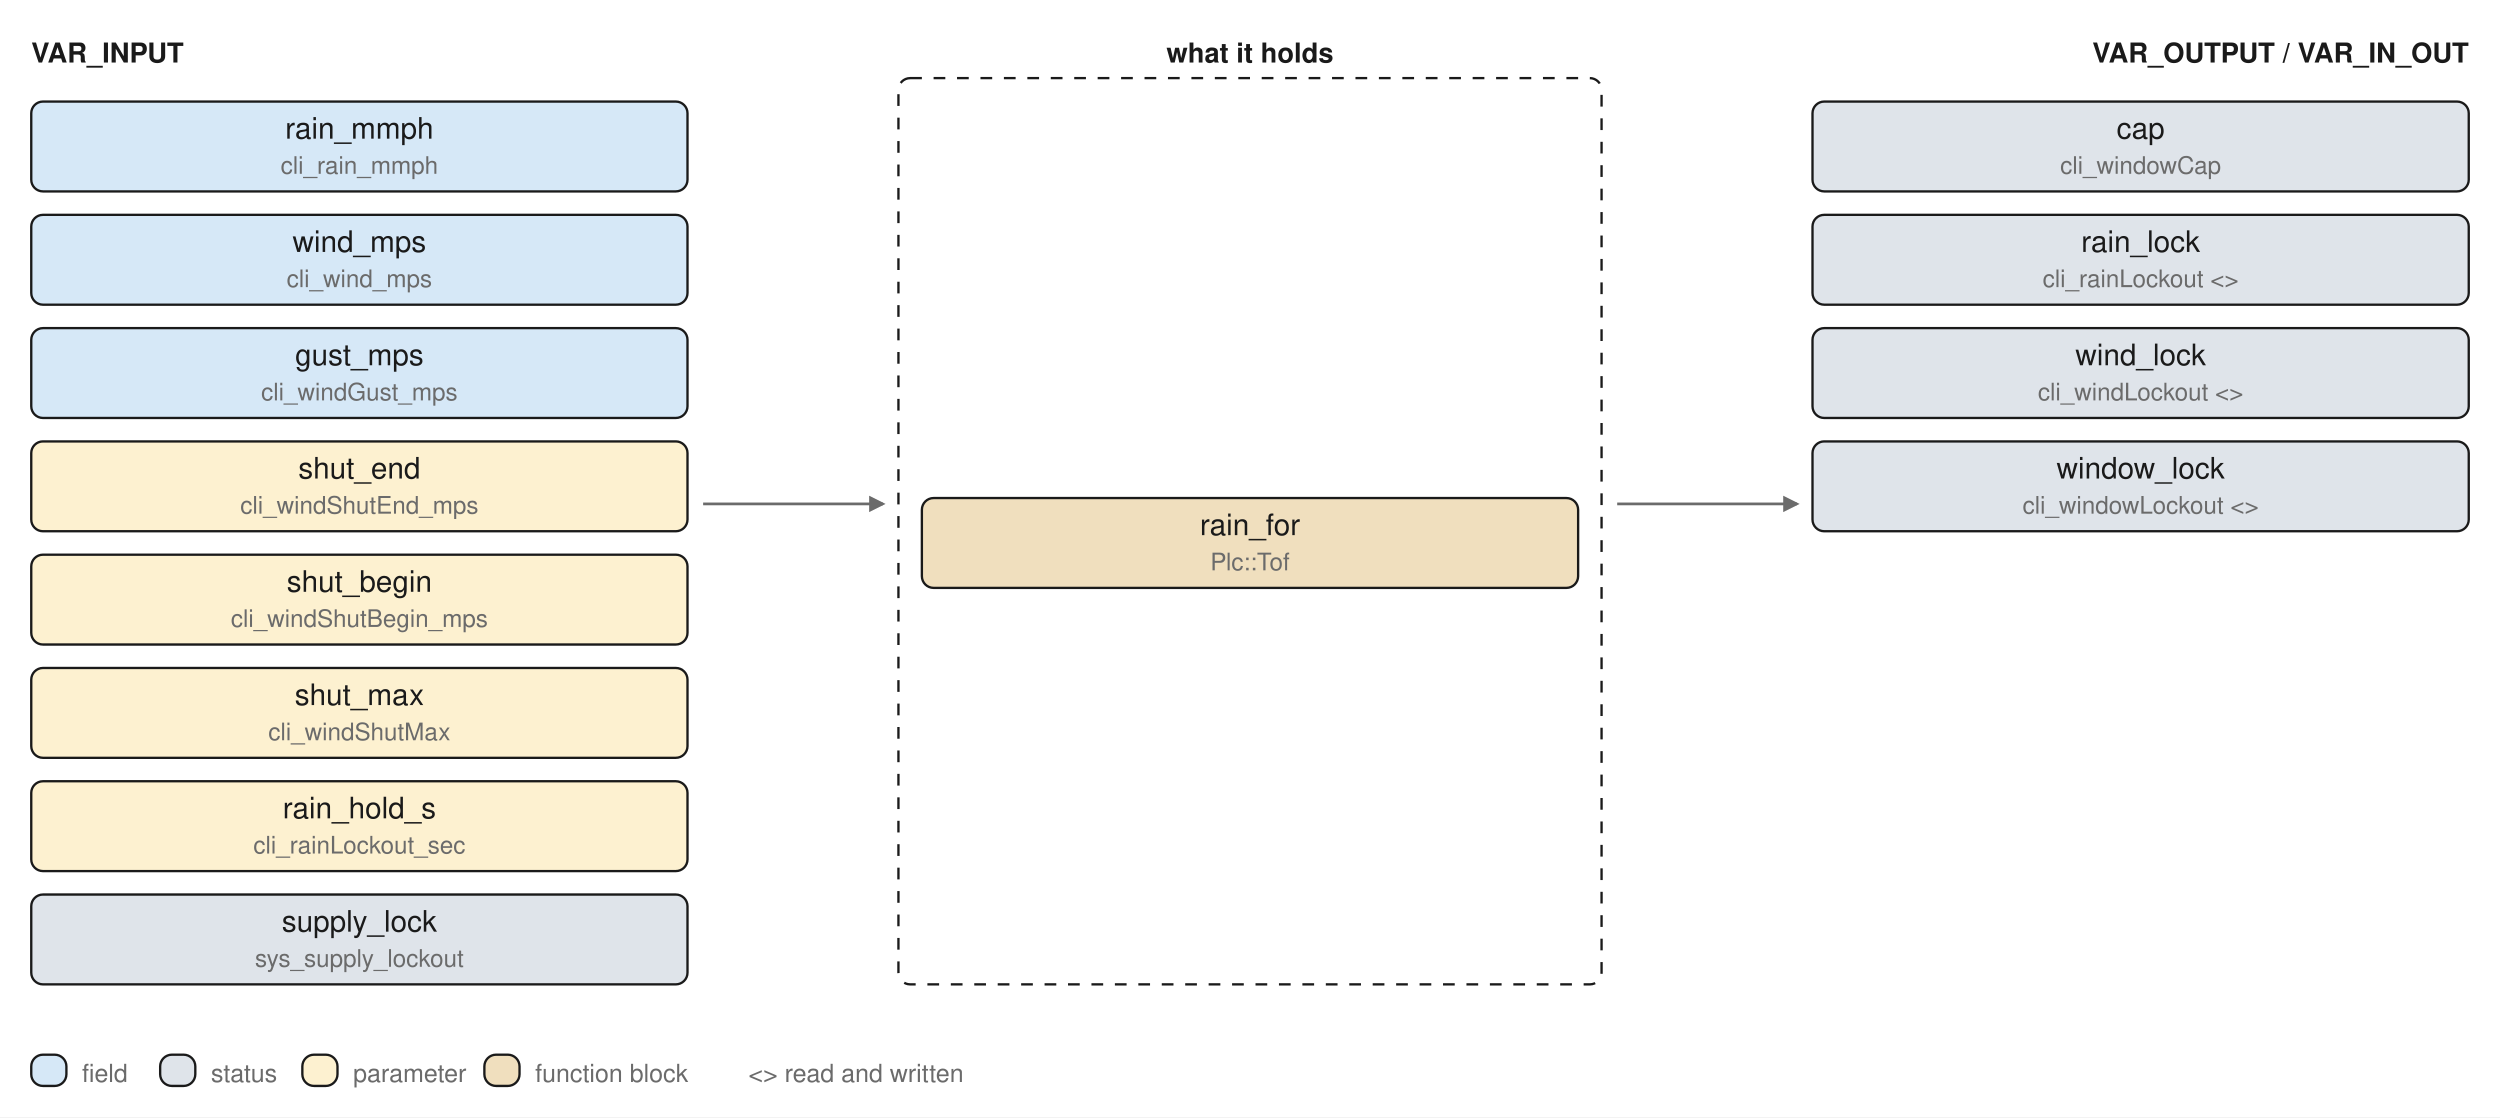
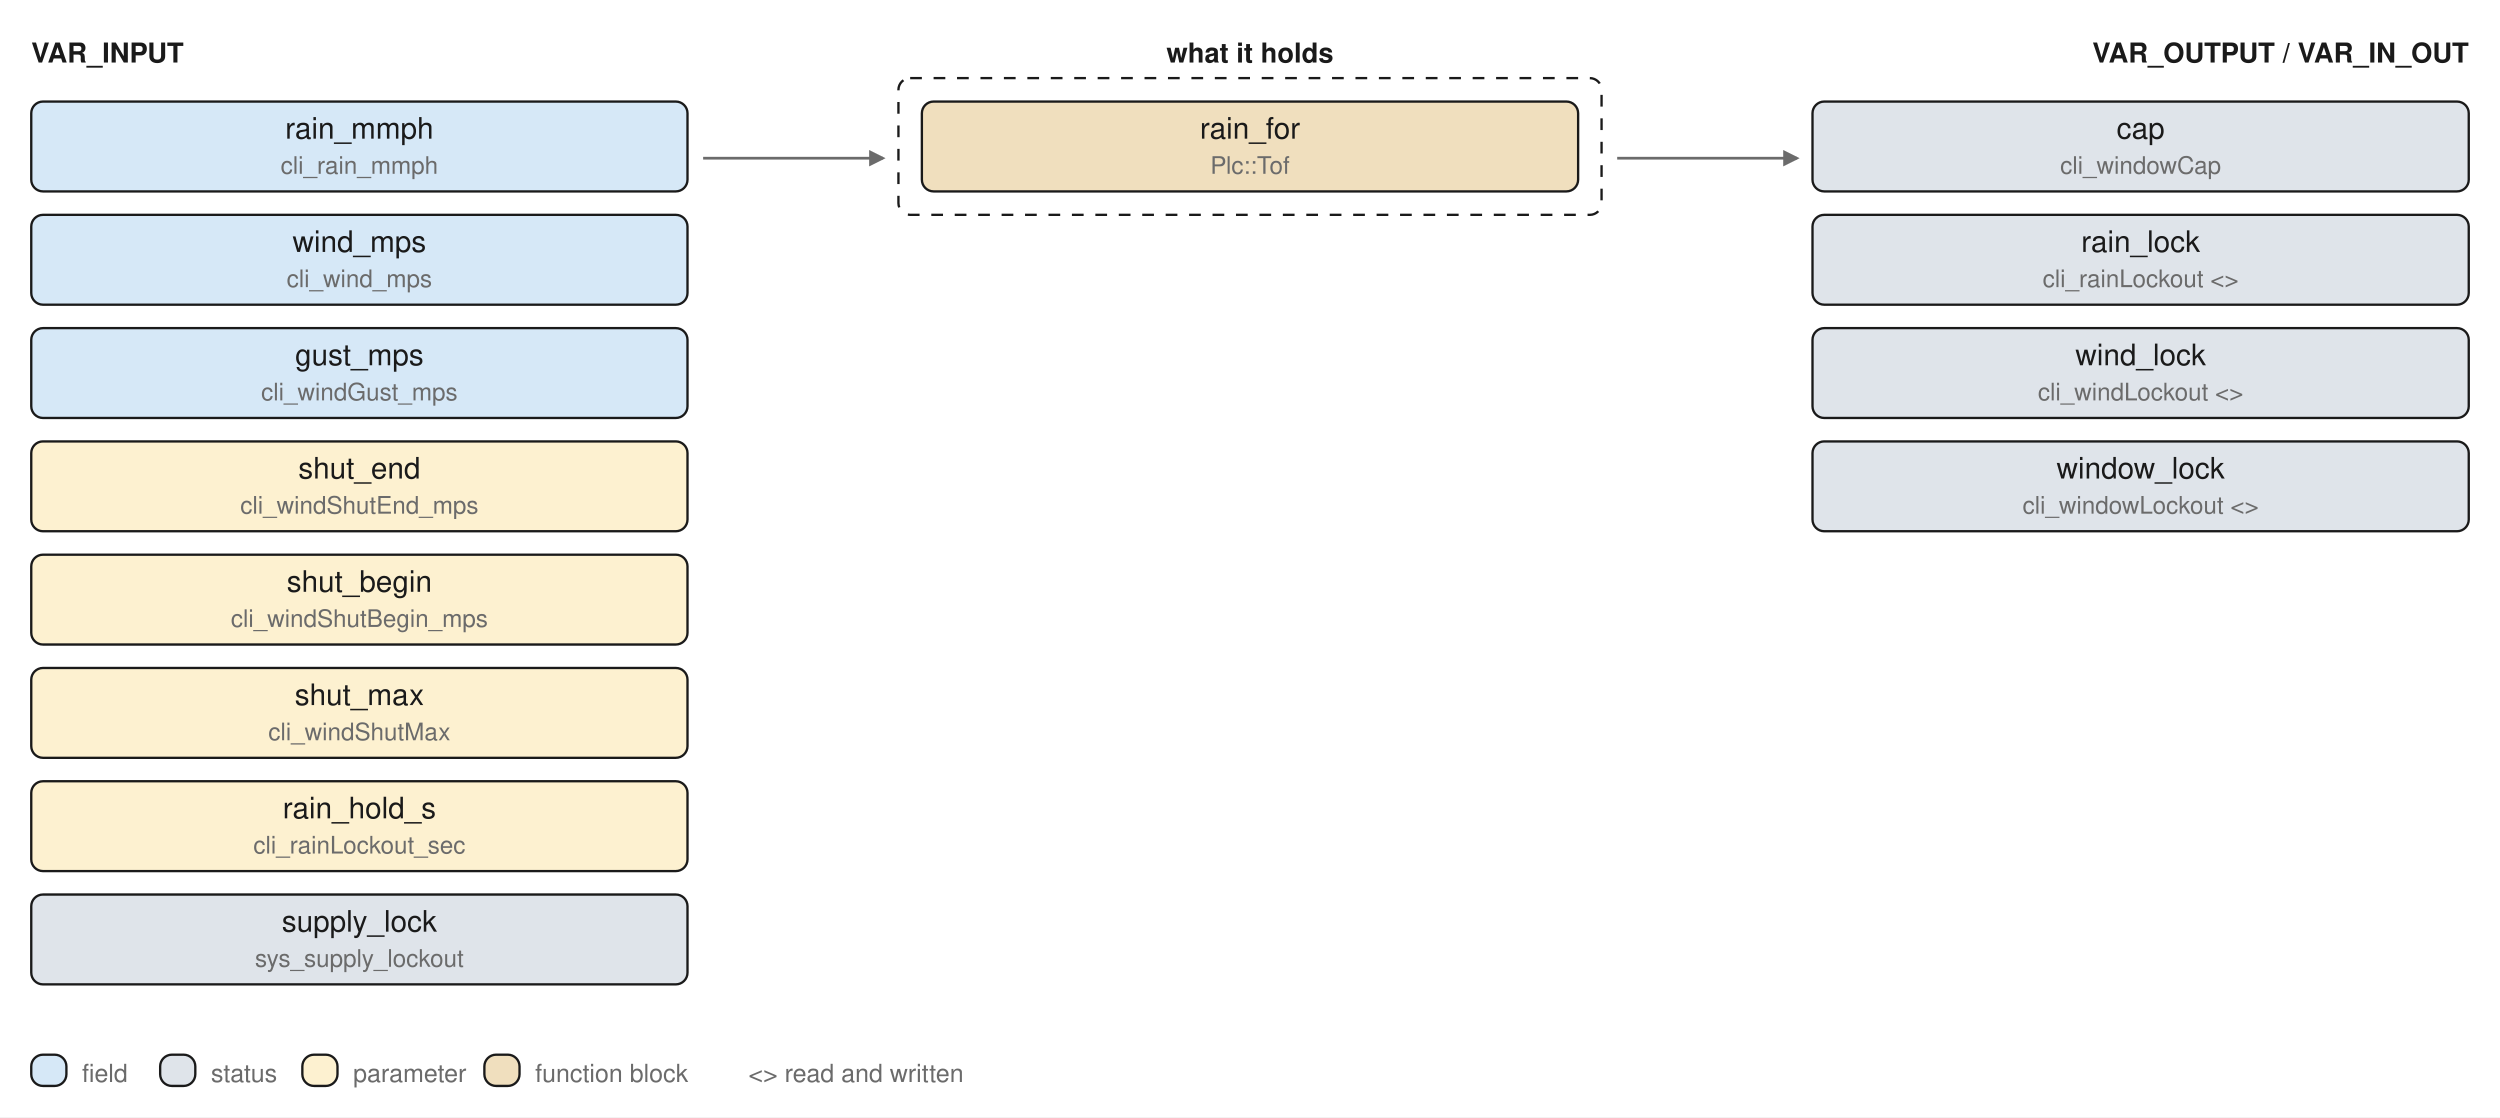
- <svg xmlns="http://www.w3.org/2000/svg" width="640" height="286" viewBox="0 0 640 286" style="max-width:100%;height:auto" content="&lt;mxfile host=&quot;app.diagrams.net&quot; type=&quot;device&quot;&gt;&lt;diagram id=&quot;roof_lockout&quot; name=&quot;roof_lockout&quot;&gt;&lt;mxGraphModel dx=&quot;640&quot; dy=&quot;286&quot; grid=&quot;0&quot; gridSize=&quot;10&quot; guides=&quot;1&quot; tooltips=&quot;1&quot; connect=&quot;1&quot; arrows=&quot;1&quot; fold=&quot;1&quot; page=&quot;1&quot; pageScale=&quot;1&quot; pageWidth=&quot;640&quot; pageHeight=&quot;286&quot; math=&quot;0&quot; shadow=&quot;0&quot;&gt;&lt;root&gt;&lt;mxCell id=&quot;0&quot;/&gt;&lt;mxCell id=&quot;1&quot; parent=&quot;0&quot;/&gt;&lt;mxCell id=&quot;n2&quot; value=&quot;VAR_INPUT&quot; style=&quot;text;html=1;fontSize=7;fontColor=#1a1a1a;align=left;fontStyle=1&quot; vertex=&quot;1&quot; parent=&quot;1&quot;&gt;&lt;mxGeometry x=&quot;8&quot; y=&quot;9&quot; width=&quot;45&quot; height=&quot;11&quot; as=&quot;geometry&quot;/&gt;&lt;/mxCell&gt;&lt;mxCell id=&quot;n3&quot; value=&quot;what it holds&quot; style=&quot;text;html=1;fontSize=7;fontColor=#1a1a1a;align=center;fontStyle=1&quot; vertex=&quot;1&quot; parent=&quot;1&quot;&gt;&lt;mxGeometry x=&quot;320.0&quot; y=&quot;9&quot; width=&quot;65&quot; height=&quot;11&quot; as=&quot;geometry&quot;/&gt;&lt;/mxCell&gt;&lt;mxCell id=&quot;n4&quot; value=&quot;VAR_OUTPUT / VAR_IN_OUT&quot; style=&quot;text;html=1;fontSize=7;fontColor=#1a1a1a;align=left;fontStyle=1&quot; vertex=&quot;1&quot; parent=&quot;1&quot;&gt;&lt;mxGeometry x=&quot;632&quot; y=&quot;9&quot; width=&quot;115&quot; height=&quot;11&quot; as=&quot;geometry&quot;/&gt;&lt;/mxCell&gt;&lt;mxCell id=&quot;n5&quot; value=&quot;rain_mmph&quot; style=&quot;rounded=1;fillColor=#d6e8f7;strokeColor=#1a1a1a;whiteSpace=wrap;html=1;fontSize=8&quot; vertex=&quot;1&quot; parent=&quot;1&quot;&gt;&lt;mxGeometry x=&quot;8&quot; y=&quot;26&quot; width=&quot;168&quot; height=&quot;23&quot; as=&quot;geometry&quot;/&gt;&lt;/mxCell&gt;&lt;mxCell id=&quot;n6&quot; value=&quot;wind_mps&quot; style=&quot;rounded=1;fillColor=#d6e8f7;strokeColor=#1a1a1a;whiteSpace=wrap;html=1;fontSize=8&quot; vertex=&quot;1&quot; parent=&quot;1&quot;&gt;&lt;mxGeometry x=&quot;8&quot; y=&quot;55&quot; width=&quot;168&quot; height=&quot;23&quot; as=&quot;geometry&quot;/&gt;&lt;/mxCell&gt;&lt;mxCell id=&quot;n7&quot; value=&quot;gust_mps&quot; style=&quot;rounded=1;fillColor=#d6e8f7;strokeColor=#1a1a1a;whiteSpace=wrap;html=1;fontSize=8&quot; vertex=&quot;1&quot; parent=&quot;1&quot;&gt;&lt;mxGeometry x=&quot;8&quot; y=&quot;84&quot; width=&quot;168&quot; height=&quot;23&quot; as=&quot;geometry&quot;/&gt;&lt;/mxCell&gt;&lt;mxCell id=&quot;n8&quot; value=&quot;shut_end&quot; style=&quot;rounded=1;fillColor=#fdf1d0;strokeColor=#1a1a1a;whiteSpace=wrap;html=1;fontSize=8&quot; vertex=&quot;1&quot; parent=&quot;1&quot;&gt;&lt;mxGeometry x=&quot;8&quot; y=&quot;113&quot; width=&quot;168&quot; height=&quot;23&quot; as=&quot;geometry&quot;/&gt;&lt;/mxCell&gt;&lt;mxCell id=&quot;n9&quot; value=&quot;shut_begin&quot; style=&quot;rounded=1;fillColor=#fdf1d0;strokeColor=#1a1a1a;whiteSpace=wrap;html=1;fontSize=8&quot; vertex=&quot;1&quot; parent=&quot;1&quot;&gt;&lt;mxGeometry x=&quot;8&quot; y=&quot;142&quot; width=&quot;168&quot; height=&quot;23&quot; as=&quot;geometry&quot;/&gt;&lt;/mxCell&gt;&lt;mxCell id=&quot;n10&quot; value=&quot;shut_max&quot; style=&quot;rounded=1;fillColor=#fdf1d0;strokeColor=#1a1a1a;whiteSpace=wrap;html=1;fontSize=8&quot; vertex=&quot;1&quot; parent=&quot;1&quot;&gt;&lt;mxGeometry x=&quot;8&quot; y=&quot;171&quot; width=&quot;168&quot; height=&quot;23&quot; as=&quot;geometry&quot;/&gt;&lt;/mxCell&gt;&lt;mxCell id=&quot;n11&quot; value=&quot;rain_hold_s&quot; style=&quot;rounded=1;fillColor=#fdf1d0;strokeColor=#1a1a1a;whiteSpace=wrap;html=1;fontSize=8&quot; vertex=&quot;1&quot; parent=&quot;1&quot;&gt;&lt;mxGeometry x=&quot;8&quot; y=&quot;200&quot; width=&quot;168&quot; height=&quot;23&quot; as=&quot;geometry&quot;/&gt;&lt;/mxCell&gt;&lt;mxCell id=&quot;n12&quot; value=&quot;supply_lock&quot; style=&quot;rounded=1;fillColor=#dfe4ea;strokeColor=#1a1a1a;whiteSpace=wrap;html=1;fontSize=8&quot; vertex=&quot;1&quot; parent=&quot;1&quot;&gt;&lt;mxGeometry x=&quot;8&quot; y=&quot;229&quot; width=&quot;168&quot; height=&quot;23&quot; as=&quot;geometry&quot;/&gt;&lt;/mxCell&gt;&lt;mxCell id=&quot;n13&quot; value=&quot;cap&quot; style=&quot;rounded=1;fillColor=#dfe4ea;strokeColor=#1a1a1a;whiteSpace=wrap;html=1;fontSize=8&quot; vertex=&quot;1&quot; parent=&quot;1&quot;&gt;&lt;mxGeometry x=&quot;464&quot; y=&quot;26&quot; width=&quot;168&quot; height=&quot;23&quot; as=&quot;geometry&quot;/&gt;&lt;/mxCell&gt;&lt;mxCell id=&quot;n14&quot; value=&quot;rain_lock&quot; style=&quot;rounded=1;fillColor=#dfe4ea;strokeColor=#1a1a1a;whiteSpace=wrap;html=1;fontSize=8&quot; vertex=&quot;1&quot; parent=&quot;1&quot;&gt;&lt;mxGeometry x=&quot;464&quot; y=&quot;55&quot; width=&quot;168&quot; height=&quot;23&quot; as=&quot;geometry&quot;/&gt;&lt;/mxCell&gt;&lt;mxCell id=&quot;n15&quot; value=&quot;wind_lock&quot; style=&quot;rounded=1;fillColor=#dfe4ea;strokeColor=#1a1a1a;whiteSpace=wrap;html=1;fontSize=8&quot; vertex=&quot;1&quot; parent=&quot;1&quot;&gt;&lt;mxGeometry x=&quot;464&quot; y=&quot;84&quot; width=&quot;168&quot; height=&quot;23&quot; as=&quot;geometry&quot;/&gt;&lt;/mxCell&gt;&lt;mxCell id=&quot;n16&quot; value=&quot;window_lock&quot; style=&quot;rounded=1;fillColor=#dfe4ea;strokeColor=#1a1a1a;whiteSpace=wrap;html=1;fontSize=8&quot; vertex=&quot;1&quot; parent=&quot;1&quot;&gt;&lt;mxGeometry x=&quot;464&quot; y=&quot;113&quot; width=&quot;168&quot; height=&quot;23&quot; as=&quot;geometry&quot;/&gt;&lt;/mxCell&gt;&lt;mxCell id=&quot;n17&quot; value=&quot;&quot; style=&quot;rounded=1;fillColor=#ffffff;strokeColor=#1a1a1a;whiteSpace=wrap;html=1;fontSize=8;dashed=1&quot; vertex=&quot;1&quot; parent=&quot;1&quot;&gt;&lt;mxGeometry x=&quot;230&quot; y=&quot;20&quot; width=&quot;180&quot; height=&quot;232&quot; as=&quot;geometry&quot;/&gt;&lt;/mxCell&gt;&lt;mxCell id=&quot;n18&quot; value=&quot;rain_for&quot; style=&quot;rounded=1;fillColor=#f0dfbe;strokeColor=#1a1a1a;whiteSpace=wrap;html=1;fontSize=8&quot; vertex=&quot;1&quot; parent=&quot;1&quot;&gt;&lt;mxGeometry x=&quot;236&quot; y=&quot;127.5&quot; width=&quot;168&quot; height=&quot;23&quot; as=&quot;geometry&quot;/&gt;&lt;/mxCell&gt;&lt;mxCell id=&quot;e19&quot; value=&quot;&quot; style=&quot;edgeStyle=none;html=1;strokeColor=#6b6b6b;endArrow=block&quot; edge=&quot;1&quot; parent=&quot;1&quot;&gt;&lt;mxGeometry relative=&quot;1&quot; as=&quot;geometry&quot;&gt;&lt;mxPoint x=&quot;180&quot; y=&quot;129.0&quot; as=&quot;sourcePoint&quot;/&gt;&lt;mxPoint x=&quot;226&quot; y=&quot;129.0&quot; as=&quot;targetPoint&quot;/&gt;&lt;/mxGeometry&gt;&lt;/mxCell&gt;&lt;mxCell id=&quot;e20&quot; value=&quot;&quot; style=&quot;edgeStyle=none;html=1;strokeColor=#6b6b6b;endArrow=block&quot; edge=&quot;1&quot; parent=&quot;1&quot;&gt;&lt;mxGeometry relative=&quot;1&quot; as=&quot;geometry&quot;&gt;&lt;mxPoint x=&quot;414&quot; y=&quot;129.0&quot; as=&quot;sourcePoint&quot;/&gt;&lt;mxPoint x=&quot;460&quot; y=&quot;129.0&quot; as=&quot;targetPoint&quot;/&gt;&lt;/mxGeometry&gt;&lt;/mxCell&gt;&lt;mxCell id=&quot;n21&quot; value=&quot;&quot; style=&quot;rounded=1;fillColor=#d6e8f7;strokeColor=#1a1a1a;whiteSpace=wrap;html=1;fontSize=8&quot; vertex=&quot;1&quot; parent=&quot;1&quot;&gt;&lt;mxGeometry x=&quot;8&quot; y=&quot;270&quot; width=&quot;9&quot; height=&quot;8&quot; as=&quot;geometry&quot;/&gt;&lt;/mxCell&gt;&lt;mxCell id=&quot;n22&quot; value=&quot;field&quot; style=&quot;text;html=1;fontSize=6;fontColor=#6b6b6b;align=left&quot; vertex=&quot;1&quot; parent=&quot;1&quot;&gt;&lt;mxGeometry x=&quot;21&quot; y=&quot;270.6&quot; width=&quot;40&quot; height=&quot;10.4&quot; as=&quot;geometry&quot;/&gt;&lt;/mxCell&gt;&lt;mxCell id=&quot;n23&quot; value=&quot;&quot; style=&quot;rounded=1;fillColor=#dfe4ea;strokeColor=#1a1a1a;whiteSpace=wrap;html=1;fontSize=8&quot; vertex=&quot;1&quot; parent=&quot;1&quot;&gt;&lt;mxGeometry x=&quot;41.0&quot; y=&quot;270&quot; width=&quot;9&quot; height=&quot;8&quot; as=&quot;geometry&quot;/&gt;&lt;/mxCell&gt;&lt;mxCell id=&quot;n24&quot; value=&quot;status&quot; style=&quot;text;html=1;fontSize=6;fontColor=#6b6b6b;align=left&quot; vertex=&quot;1&quot; parent=&quot;1&quot;&gt;&lt;mxGeometry x=&quot;54.0&quot; y=&quot;270.6&quot; width=&quot;40&quot; height=&quot;10.4&quot; as=&quot;geometry&quot;/&gt;&lt;/mxCell&gt;&lt;mxCell id=&quot;n25&quot; value=&quot;&quot; style=&quot;rounded=1;fillColor=#fdf1d0;strokeColor=#1a1a1a;whiteSpace=wrap;html=1;fontSize=8&quot; vertex=&quot;1&quot; parent=&quot;1&quot;&gt;&lt;mxGeometry x=&quot;77.4&quot; y=&quot;270&quot; width=&quot;9&quot; height=&quot;8&quot; as=&quot;geometry&quot;/&gt;&lt;/mxCell&gt;&lt;mxCell id=&quot;n26&quot; value=&quot;parameter&quot; style=&quot;text;html=1;fontSize=6;fontColor=#6b6b6b;align=left&quot; vertex=&quot;1&quot; parent=&quot;1&quot;&gt;&lt;mxGeometry x=&quot;90.4&quot; y=&quot;270.6&quot; width=&quot;45&quot; height=&quot;10.4&quot; as=&quot;geometry&quot;/&gt;&lt;/mxCell&gt;&lt;mxCell id=&quot;n27&quot; value=&quot;&quot; style=&quot;rounded=1;fillColor=#f0dfbe;strokeColor=#1a1a1a;whiteSpace=wrap;html=1;fontSize=8&quot; vertex=&quot;1&quot; parent=&quot;1&quot;&gt;&lt;mxGeometry x=&quot;124.0&quot; y=&quot;270&quot; width=&quot;9&quot; height=&quot;8&quot; as=&quot;geometry&quot;/&gt;&lt;/mxCell&gt;&lt;mxCell id=&quot;n28&quot; value=&quot;function block&quot; style=&quot;text;html=1;fontSize=6;fontColor=#6b6b6b;align=left&quot; vertex=&quot;1&quot; parent=&quot;1&quot;&gt;&lt;mxGeometry x=&quot;137.0&quot; y=&quot;270.6&quot; width=&quot;70&quot; height=&quot;10.4&quot; as=&quot;geometry&quot;/&gt;&lt;/mxCell&gt;&lt;mxCell id=&quot;n29&quot; value=&quot;&amp;lt;&amp;gt; read and written&quot; style=&quot;text;html=1;fontSize=6;fontColor=#6b6b6b;align=left&quot; vertex=&quot;1&quot; parent=&quot;1&quot;&gt;&lt;mxGeometry x=&quot;191.6&quot; y=&quot;270.6&quot; width=&quot;95&quot; height=&quot;10.4&quot; as=&quot;geometry&quot;/&gt;&lt;/mxCell&gt;&lt;/root&gt;&lt;/mxGraphModel&gt;&lt;/diagram&gt;&lt;/mxfile&gt;">
+ <svg xmlns="http://www.w3.org/2000/svg" width="640" height="286" viewBox="0 0 640 286" style="max-width:100%;height:auto" content="&lt;mxfile host=&quot;app.diagrams.net&quot; type=&quot;device&quot;&gt;&lt;diagram id=&quot;roof_lockout&quot; name=&quot;roof_lockout&quot;&gt;&lt;mxGraphModel dx=&quot;640&quot; dy=&quot;286&quot; grid=&quot;0&quot; gridSize=&quot;10&quot; guides=&quot;1&quot; tooltips=&quot;1&quot; connect=&quot;1&quot; arrows=&quot;1&quot; fold=&quot;1&quot; page=&quot;1&quot; pageScale=&quot;1&quot; pageWidth=&quot;640&quot; pageHeight=&quot;286&quot; math=&quot;0&quot; shadow=&quot;0&quot;&gt;&lt;root&gt;&lt;mxCell id=&quot;0&quot;/&gt;&lt;mxCell id=&quot;1&quot; parent=&quot;0&quot;/&gt;&lt;mxCell id=&quot;n2&quot; value=&quot;VAR_INPUT&quot; style=&quot;text;html=1;fontSize=7;fontColor=#1a1a1a;align=left;fontStyle=1&quot; vertex=&quot;1&quot; parent=&quot;1&quot;&gt;&lt;mxGeometry x=&quot;8&quot; y=&quot;9&quot; width=&quot;45&quot; height=&quot;11&quot; as=&quot;geometry&quot;/&gt;&lt;/mxCell&gt;&lt;mxCell id=&quot;n3&quot; value=&quot;what it holds&quot; style=&quot;text;html=1;fontSize=7;fontColor=#1a1a1a;align=center;fontStyle=1&quot; vertex=&quot;1&quot; parent=&quot;1&quot;&gt;&lt;mxGeometry x=&quot;320.0&quot; y=&quot;9&quot; width=&quot;65&quot; height=&quot;11&quot; as=&quot;geometry&quot;/&gt;&lt;/mxCell&gt;&lt;mxCell id=&quot;n4&quot; value=&quot;VAR_OUTPUT / VAR_IN_OUT&quot; style=&quot;text;html=1;fontSize=7;fontColor=#1a1a1a;align=left;fontStyle=1&quot; vertex=&quot;1&quot; parent=&quot;1&quot;&gt;&lt;mxGeometry x=&quot;632&quot; y=&quot;9&quot; width=&quot;115&quot; height=&quot;11&quot; as=&quot;geometry&quot;/&gt;&lt;/mxCell&gt;&lt;mxCell id=&quot;n5&quot; value=&quot;rain_mmph&quot; style=&quot;rounded=1;fillColor=#d6e8f7;strokeColor=#1a1a1a;whiteSpace=wrap;html=1;fontSize=8&quot; vertex=&quot;1&quot; parent=&quot;1&quot;&gt;&lt;mxGeometry x=&quot;8&quot; y=&quot;26&quot; width=&quot;168&quot; height=&quot;23&quot; as=&quot;geometry&quot;/&gt;&lt;/mxCell&gt;&lt;mxCell id=&quot;n6&quot; value=&quot;wind_mps&quot; style=&quot;rounded=1;fillColor=#d6e8f7;strokeColor=#1a1a1a;whiteSpace=wrap;html=1;fontSize=8&quot; vertex=&quot;1&quot; parent=&quot;1&quot;&gt;&lt;mxGeometry x=&quot;8&quot; y=&quot;55&quot; width=&quot;168&quot; height=&quot;23&quot; as=&quot;geometry&quot;/&gt;&lt;/mxCell&gt;&lt;mxCell id=&quot;n7&quot; value=&quot;gust_mps&quot; style=&quot;rounded=1;fillColor=#d6e8f7;strokeColor=#1a1a1a;whiteSpace=wrap;html=1;fontSize=8&quot; vertex=&quot;1&quot; parent=&quot;1&quot;&gt;&lt;mxGeometry x=&quot;8&quot; y=&quot;84&quot; width=&quot;168&quot; height=&quot;23&quot; as=&quot;geometry&quot;/&gt;&lt;/mxCell&gt;&lt;mxCell id=&quot;n8&quot; value=&quot;shut_end&quot; style=&quot;rounded=1;fillColor=#fdf1d0;strokeColor=#1a1a1a;whiteSpace=wrap;html=1;fontSize=8&quot; vertex=&quot;1&quot; parent=&quot;1&quot;&gt;&lt;mxGeometry x=&quot;8&quot; y=&quot;113&quot; width=&quot;168&quot; height=&quot;23&quot; as=&quot;geometry&quot;/&gt;&lt;/mxCell&gt;&lt;mxCell id=&quot;n9&quot; value=&quot;shut_begin&quot; style=&quot;rounded=1;fillColor=#fdf1d0;strokeColor=#1a1a1a;whiteSpace=wrap;html=1;fontSize=8&quot; vertex=&quot;1&quot; parent=&quot;1&quot;&gt;&lt;mxGeometry x=&quot;8&quot; y=&quot;142&quot; width=&quot;168&quot; height=&quot;23&quot; as=&quot;geometry&quot;/&gt;&lt;/mxCell&gt;&lt;mxCell id=&quot;n10&quot; value=&quot;shut_max&quot; style=&quot;rounded=1;fillColor=#fdf1d0;strokeColor=#1a1a1a;whiteSpace=wrap;html=1;fontSize=8&quot; vertex=&quot;1&quot; parent=&quot;1&quot;&gt;&lt;mxGeometry x=&quot;8&quot; y=&quot;171&quot; width=&quot;168&quot; height=&quot;23&quot; as=&quot;geometry&quot;/&gt;&lt;/mxCell&gt;&lt;mxCell id=&quot;n11&quot; value=&quot;rain_hold_s&quot; style=&quot;rounded=1;fillColor=#fdf1d0;strokeColor=#1a1a1a;whiteSpace=wrap;html=1;fontSize=8&quot; vertex=&quot;1&quot; parent=&quot;1&quot;&gt;&lt;mxGeometry x=&quot;8&quot; y=&quot;200&quot; width=&quot;168&quot; height=&quot;23&quot; as=&quot;geometry&quot;/&gt;&lt;/mxCell&gt;&lt;mxCell id=&quot;n12&quot; value=&quot;supply_lock&quot; style=&quot;rounded=1;fillColor=#dfe4ea;strokeColor=#1a1a1a;whiteSpace=wrap;html=1;fontSize=8&quot; vertex=&quot;1&quot; parent=&quot;1&quot;&gt;&lt;mxGeometry x=&quot;8&quot; y=&quot;229&quot; width=&quot;168&quot; height=&quot;23&quot; as=&quot;geometry&quot;/&gt;&lt;/mxCell&gt;&lt;mxCell id=&quot;n13&quot; value=&quot;cap&quot; style=&quot;rounded=1;fillColor=#dfe4ea;strokeColor=#1a1a1a;whiteSpace=wrap;html=1;fontSize=8&quot; vertex=&quot;1&quot; parent=&quot;1&quot;&gt;&lt;mxGeometry x=&quot;464&quot; y=&quot;26&quot; width=&quot;168&quot; height=&quot;23&quot; as=&quot;geometry&quot;/&gt;&lt;/mxCell&gt;&lt;mxCell id=&quot;n14&quot; value=&quot;rain_lock&quot; style=&quot;rounded=1;fillColor=#dfe4ea;strokeColor=#1a1a1a;whiteSpace=wrap;html=1;fontSize=8&quot; vertex=&quot;1&quot; parent=&quot;1&quot;&gt;&lt;mxGeometry x=&quot;464&quot; y=&quot;55&quot; width=&quot;168&quot; height=&quot;23&quot; as=&quot;geometry&quot;/&gt;&lt;/mxCell&gt;&lt;mxCell id=&quot;n15&quot; value=&quot;wind_lock&quot; style=&quot;rounded=1;fillColor=#dfe4ea;strokeColor=#1a1a1a;whiteSpace=wrap;html=1;fontSize=8&quot; vertex=&quot;1&quot; parent=&quot;1&quot;&gt;&lt;mxGeometry x=&quot;464&quot; y=&quot;84&quot; width=&quot;168&quot; height=&quot;23&quot; as=&quot;geometry&quot;/&gt;&lt;/mxCell&gt;&lt;mxCell id=&quot;n16&quot; value=&quot;window_lock&quot; style=&quot;rounded=1;fillColor=#dfe4ea;strokeColor=#1a1a1a;whiteSpace=wrap;html=1;fontSize=8&quot; vertex=&quot;1&quot; parent=&quot;1&quot;&gt;&lt;mxGeometry x=&quot;464&quot; y=&quot;113&quot; width=&quot;168&quot; height=&quot;23&quot; as=&quot;geometry&quot;/&gt;&lt;/mxCell&gt;&lt;mxCell id=&quot;n17&quot; value=&quot;&quot; style=&quot;rounded=1;fillColor=#ffffff;strokeColor=#1a1a1a;whiteSpace=wrap;html=1;fontSize=8;dashed=1&quot; vertex=&quot;1&quot; parent=&quot;1&quot;&gt;&lt;mxGeometry x=&quot;230&quot; y=&quot;20&quot; width=&quot;180&quot; height=&quot;35&quot; as=&quot;geometry&quot;/&gt;&lt;/mxCell&gt;&lt;mxCell id=&quot;n18&quot; value=&quot;rain_for&quot; style=&quot;rounded=1;fillColor=#f0dfbe;strokeColor=#1a1a1a;whiteSpace=wrap;html=1;fontSize=8&quot; vertex=&quot;1&quot; parent=&quot;1&quot;&gt;&lt;mxGeometry x=&quot;236&quot; y=&quot;26&quot; width=&quot;168&quot; height=&quot;23&quot; as=&quot;geometry&quot;/&gt;&lt;/mxCell&gt;&lt;mxCell id=&quot;e19&quot; value=&quot;&quot; style=&quot;edgeStyle=none;html=1;strokeColor=#6b6b6b;endArrow=block&quot; edge=&quot;1&quot; parent=&quot;1&quot;&gt;&lt;mxGeometry relative=&quot;1&quot; as=&quot;geometry&quot;&gt;&lt;mxPoint x=&quot;180&quot; y=&quot;40.5&quot; as=&quot;sourcePoint&quot;/&gt;&lt;mxPoint x=&quot;226&quot; y=&quot;40.5&quot; as=&quot;targetPoint&quot;/&gt;&lt;/mxGeometry&gt;&lt;/mxCell&gt;&lt;mxCell id=&quot;e20&quot; value=&quot;&quot; style=&quot;edgeStyle=none;html=1;strokeColor=#6b6b6b;endArrow=block&quot; edge=&quot;1&quot; parent=&quot;1&quot;&gt;&lt;mxGeometry relative=&quot;1&quot; as=&quot;geometry&quot;&gt;&lt;mxPoint x=&quot;414&quot; y=&quot;40.5&quot; as=&quot;sourcePoint&quot;/&gt;&lt;mxPoint x=&quot;460&quot; y=&quot;40.5&quot; as=&quot;targetPoint&quot;/&gt;&lt;/mxGeometry&gt;&lt;/mxCell&gt;&lt;mxCell id=&quot;n21&quot; value=&quot;&quot; style=&quot;rounded=1;fillColor=#d6e8f7;strokeColor=#1a1a1a;whiteSpace=wrap;html=1;fontSize=8&quot; vertex=&quot;1&quot; parent=&quot;1&quot;&gt;&lt;mxGeometry x=&quot;8&quot; y=&quot;270&quot; width=&quot;9&quot; height=&quot;8&quot; as=&quot;geometry&quot;/&gt;&lt;/mxCell&gt;&lt;mxCell id=&quot;n22&quot; value=&quot;field&quot; style=&quot;text;html=1;fontSize=6;fontColor=#6b6b6b;align=left&quot; vertex=&quot;1&quot; parent=&quot;1&quot;&gt;&lt;mxGeometry x=&quot;21&quot; y=&quot;270.6&quot; width=&quot;40&quot; height=&quot;10.4&quot; as=&quot;geometry&quot;/&gt;&lt;/mxCell&gt;&lt;mxCell id=&quot;n23&quot; value=&quot;&quot; style=&quot;rounded=1;fillColor=#dfe4ea;strokeColor=#1a1a1a;whiteSpace=wrap;html=1;fontSize=8&quot; vertex=&quot;1&quot; parent=&quot;1&quot;&gt;&lt;mxGeometry x=&quot;41.0&quot; y=&quot;270&quot; width=&quot;9&quot; height=&quot;8&quot; as=&quot;geometry&quot;/&gt;&lt;/mxCell&gt;&lt;mxCell id=&quot;n24&quot; value=&quot;status&quot; style=&quot;text;html=1;fontSize=6;fontColor=#6b6b6b;align=left&quot; vertex=&quot;1&quot; parent=&quot;1&quot;&gt;&lt;mxGeometry x=&quot;54.0&quot; y=&quot;270.6&quot; width=&quot;40&quot; height=&quot;10.4&quot; as=&quot;geometry&quot;/&gt;&lt;/mxCell&gt;&lt;mxCell id=&quot;n25&quot; value=&quot;&quot; style=&quot;rounded=1;fillColor=#fdf1d0;strokeColor=#1a1a1a;whiteSpace=wrap;html=1;fontSize=8&quot; vertex=&quot;1&quot; parent=&quot;1&quot;&gt;&lt;mxGeometry x=&quot;77.4&quot; y=&quot;270&quot; width=&quot;9&quot; height=&quot;8&quot; as=&quot;geometry&quot;/&gt;&lt;/mxCell&gt;&lt;mxCell id=&quot;n26&quot; value=&quot;parameter&quot; style=&quot;text;html=1;fontSize=6;fontColor=#6b6b6b;align=left&quot; vertex=&quot;1&quot; parent=&quot;1&quot;&gt;&lt;mxGeometry x=&quot;90.4&quot; y=&quot;270.6&quot; width=&quot;45&quot; height=&quot;10.4&quot; as=&quot;geometry&quot;/&gt;&lt;/mxCell&gt;&lt;mxCell id=&quot;n27&quot; value=&quot;&quot; style=&quot;rounded=1;fillColor=#f0dfbe;strokeColor=#1a1a1a;whiteSpace=wrap;html=1;fontSize=8&quot; vertex=&quot;1&quot; parent=&quot;1&quot;&gt;&lt;mxGeometry x=&quot;124.0&quot; y=&quot;270&quot; width=&quot;9&quot; height=&quot;8&quot; as=&quot;geometry&quot;/&gt;&lt;/mxCell&gt;&lt;mxCell id=&quot;n28&quot; value=&quot;function block&quot; style=&quot;text;html=1;fontSize=6;fontColor=#6b6b6b;align=left&quot; vertex=&quot;1&quot; parent=&quot;1&quot;&gt;&lt;mxGeometry x=&quot;137.0&quot; y=&quot;270.6&quot; width=&quot;70&quot; height=&quot;10.4&quot; as=&quot;geometry&quot;/&gt;&lt;/mxCell&gt;&lt;mxCell id=&quot;n29&quot; value=&quot;&amp;lt;&amp;gt; read and written&quot; style=&quot;text;html=1;fontSize=6;fontColor=#6b6b6b;align=left&quot; vertex=&quot;1&quot; parent=&quot;1&quot;&gt;&lt;mxGeometry x=&quot;191.6&quot; y=&quot;270.6&quot; width=&quot;95&quot; height=&quot;10.4&quot; as=&quot;geometry&quot;/&gt;&lt;/mxCell&gt;&lt;/root&gt;&lt;/mxGraphModel&gt;&lt;/diagram&gt;&lt;/mxfile&gt;">
  <defs>
    <marker id="a" markerWidth="6" markerHeight="6" refX="5" refY="3" orient="auto">
      <path d="M0,0 L6,3 L0,6 z" fill="#6b6b6b" />
    </marker>
  </defs>
  <rect width="640" height="286" fill="#ffffff" />
  <text x="8" y="16" font-family="Helvetica,Arial,sans-serif" font-size="7" fill="#1a1a1a" text-anchor="start" font-weight="bold">VAR_INPUT</text>
  <text x="320.0" y="16" font-family="Helvetica,Arial,sans-serif" font-size="7" fill="#1a1a1a" text-anchor="middle" font-weight="bold">what it holds</text>
  <text x="632" y="16" font-family="Helvetica,Arial,sans-serif" font-size="7" fill="#1a1a1a" text-anchor="end" font-weight="bold">VAR_OUTPUT / VAR_IN_OUT</text>
  <rect x="8" y="26" width="168" height="23" rx="3" fill="#d6e8f7" stroke="#1a1a1a" stroke-width="0.6" />
  <text x="92.0" y="35.5" font-family="Helvetica,Arial,sans-serif" font-size="7.6" fill="#1a1a1a" text-anchor="middle">rain_mmph</text>
  <text x="92.0" y="44.5" font-family="Helvetica,Arial,sans-serif" font-size="6.2" fill="#6b6b6b" text-anchor="middle">cli_rain_mmph</text>
  <rect x="8" y="55" width="168" height="23" rx="3" fill="#d6e8f7" stroke="#1a1a1a" stroke-width="0.6" />
  <text x="92.0" y="64.5" font-family="Helvetica,Arial,sans-serif" font-size="7.6" fill="#1a1a1a" text-anchor="middle">wind_mps</text>
  <text x="92.0" y="73.5" font-family="Helvetica,Arial,sans-serif" font-size="6.2" fill="#6b6b6b" text-anchor="middle">cli_wind_mps</text>
  <rect x="8" y="84" width="168" height="23" rx="3" fill="#d6e8f7" stroke="#1a1a1a" stroke-width="0.6" />
  <text x="92.0" y="93.5" font-family="Helvetica,Arial,sans-serif" font-size="7.6" fill="#1a1a1a" text-anchor="middle">gust_mps</text>
  <text x="92.0" y="102.5" font-family="Helvetica,Arial,sans-serif" font-size="6.2" fill="#6b6b6b" text-anchor="middle">cli_windGust_mps</text>
  <rect x="8" y="113" width="168" height="23" rx="3" fill="#fdf1d0" stroke="#1a1a1a" stroke-width="0.6" />
  <text x="92.0" y="122.5" font-family="Helvetica,Arial,sans-serif" font-size="7.6" fill="#1a1a1a" text-anchor="middle">shut_end</text>
  <text x="92.0" y="131.5" font-family="Helvetica,Arial,sans-serif" font-size="6.2" fill="#6b6b6b" text-anchor="middle">cli_windShutEnd_mps</text>
  <rect x="8" y="142" width="168" height="23" rx="3" fill="#fdf1d0" stroke="#1a1a1a" stroke-width="0.6" />
  <text x="92.0" y="151.5" font-family="Helvetica,Arial,sans-serif" font-size="7.6" fill="#1a1a1a" text-anchor="middle">shut_begin</text>
  <text x="92.0" y="160.5" font-family="Helvetica,Arial,sans-serif" font-size="6.2" fill="#6b6b6b" text-anchor="middle">cli_windShutBegin_mps</text>
  <rect x="8" y="171" width="168" height="23" rx="3" fill="#fdf1d0" stroke="#1a1a1a" stroke-width="0.6" />
  <text x="92.0" y="180.5" font-family="Helvetica,Arial,sans-serif" font-size="7.6" fill="#1a1a1a" text-anchor="middle">shut_max</text>
  <text x="92.0" y="189.5" font-family="Helvetica,Arial,sans-serif" font-size="6.2" fill="#6b6b6b" text-anchor="middle">cli_windShutMax</text>
  <rect x="8" y="200" width="168" height="23" rx="3" fill="#fdf1d0" stroke="#1a1a1a" stroke-width="0.6" />
  <text x="92.0" y="209.5" font-family="Helvetica,Arial,sans-serif" font-size="7.6" fill="#1a1a1a" text-anchor="middle">rain_hold_s</text>
  <text x="92.0" y="218.5" font-family="Helvetica,Arial,sans-serif" font-size="6.2" fill="#6b6b6b" text-anchor="middle">cli_rainLockout_sec</text>
  <rect x="8" y="229" width="168" height="23" rx="3" fill="#dfe4ea" stroke="#1a1a1a" stroke-width="0.6" />
  <text x="92.0" y="238.5" font-family="Helvetica,Arial,sans-serif" font-size="7.6" fill="#1a1a1a" text-anchor="middle">supply_lock</text>
  <text x="92.0" y="247.5" font-family="Helvetica,Arial,sans-serif" font-size="6.2" fill="#6b6b6b" text-anchor="middle">sys_supply_lockout</text>
  <rect x="464" y="26" width="168" height="23" rx="3" fill="#dfe4ea" stroke="#1a1a1a" stroke-width="0.6" />
  <text x="548.0" y="35.5" font-family="Helvetica,Arial,sans-serif" font-size="7.6" fill="#1a1a1a" text-anchor="middle">cap</text>
  <text x="548.0" y="44.5" font-family="Helvetica,Arial,sans-serif" font-size="6.2" fill="#6b6b6b" text-anchor="middle">cli_windowCap</text>
  <rect x="464" y="55" width="168" height="23" rx="3" fill="#dfe4ea" stroke="#1a1a1a" stroke-width="0.6" />
  <text x="548.0" y="64.5" font-family="Helvetica,Arial,sans-serif" font-size="7.6" fill="#1a1a1a" text-anchor="middle">rain_lock</text>
  <text x="548.0" y="73.5" font-family="Helvetica,Arial,sans-serif" font-size="6.2" fill="#6b6b6b" text-anchor="middle">cli_rainLockout &lt;&gt;</text>
  <rect x="464" y="84" width="168" height="23" rx="3" fill="#dfe4ea" stroke="#1a1a1a" stroke-width="0.6" />
  <text x="548.0" y="93.5" font-family="Helvetica,Arial,sans-serif" font-size="7.6" fill="#1a1a1a" text-anchor="middle">wind_lock</text>
  <text x="548.0" y="102.5" font-family="Helvetica,Arial,sans-serif" font-size="6.2" fill="#6b6b6b" text-anchor="middle">cli_windLockout &lt;&gt;</text>
  <rect x="464" y="113" width="168" height="23" rx="3" fill="#dfe4ea" stroke="#1a1a1a" stroke-width="0.6" />
  <text x="548.0" y="122.5" font-family="Helvetica,Arial,sans-serif" font-size="7.6" fill="#1a1a1a" text-anchor="middle">window_lock</text>
  <text x="548.0" y="131.5" font-family="Helvetica,Arial,sans-serif" font-size="6.2" fill="#6b6b6b" text-anchor="middle">cli_windowLockout &lt;&gt;</text>
-   <rect x="230" y="20" width="180" height="232" rx="3" fill="#ffffff" stroke="#1a1a1a" stroke-width="0.6" stroke-dasharray="3,3" />
-   <rect x="236" y="127.5" width="168" height="23" rx="3" fill="#f0dfbe" stroke="#1a1a1a" stroke-width="0.6" />
-   <text x="320.0" y="137.0" font-family="Helvetica,Arial,sans-serif" font-size="7.6" fill="#1a1a1a" text-anchor="middle">rain_for</text>
-   <text x="320.0" y="146.0" font-family="Helvetica,Arial,sans-serif" font-size="6.2" fill="#6b6b6b" text-anchor="middle">Plc::Tof</text>
-   <polyline points="180,129.0 226,129.0" fill="none" stroke="#6b6b6b" stroke-width="0.7" marker-end="url(#a)" />
-   <polyline points="414,129.0 460,129.0" fill="none" stroke="#6b6b6b" stroke-width="0.7" marker-end="url(#a)" />
+   <rect x="230" y="20" width="180" height="35" rx="3" fill="#ffffff" stroke="#1a1a1a" stroke-width="0.6" stroke-dasharray="3,3" />
+   <rect x="236" y="26" width="168" height="23" rx="3" fill="#f0dfbe" stroke="#1a1a1a" stroke-width="0.6" />
+   <text x="320.0" y="35.5" font-family="Helvetica,Arial,sans-serif" font-size="7.6" fill="#1a1a1a" text-anchor="middle">rain_for</text>
+   <text x="320.0" y="44.5" font-family="Helvetica,Arial,sans-serif" font-size="6.2" fill="#6b6b6b" text-anchor="middle">Plc::Tof</text>
+   <polyline points="180,40.5 226,40.5" fill="none" stroke="#6b6b6b" stroke-width="0.7" marker-end="url(#a)" />
+   <polyline points="414,40.5 460,40.5" fill="none" stroke="#6b6b6b" stroke-width="0.7" marker-end="url(#a)" />
  <rect x="8" y="270" width="9" height="8" rx="3" fill="#d6e8f7" stroke="#1a1a1a" stroke-width="0.6" />
  <text x="21" y="277" font-family="Helvetica,Arial,sans-serif" font-size="6.4" fill="#6b6b6b" text-anchor="start">field</text>
  <rect x="41.0" y="270" width="9" height="8" rx="3" fill="#dfe4ea" stroke="#1a1a1a" stroke-width="0.6" />
  <text x="54.0" y="277" font-family="Helvetica,Arial,sans-serif" font-size="6.4" fill="#6b6b6b" text-anchor="start">status</text>
  <rect x="77.4" y="270" width="9" height="8" rx="3" fill="#fdf1d0" stroke="#1a1a1a" stroke-width="0.6" />
  <text x="90.4" y="277" font-family="Helvetica,Arial,sans-serif" font-size="6.4" fill="#6b6b6b" text-anchor="start">parameter</text>
  <rect x="124.0" y="270" width="9" height="8" rx="3" fill="#f0dfbe" stroke="#1a1a1a" stroke-width="0.6" />
  <text x="137.0" y="277" font-family="Helvetica,Arial,sans-serif" font-size="6.4" fill="#6b6b6b" text-anchor="start">function block</text>
  <text x="191.6" y="277" font-family="Helvetica,Arial,sans-serif" font-size="6.4" fill="#6b6b6b" text-anchor="start">&lt;&gt; read and written</text>
</svg>
